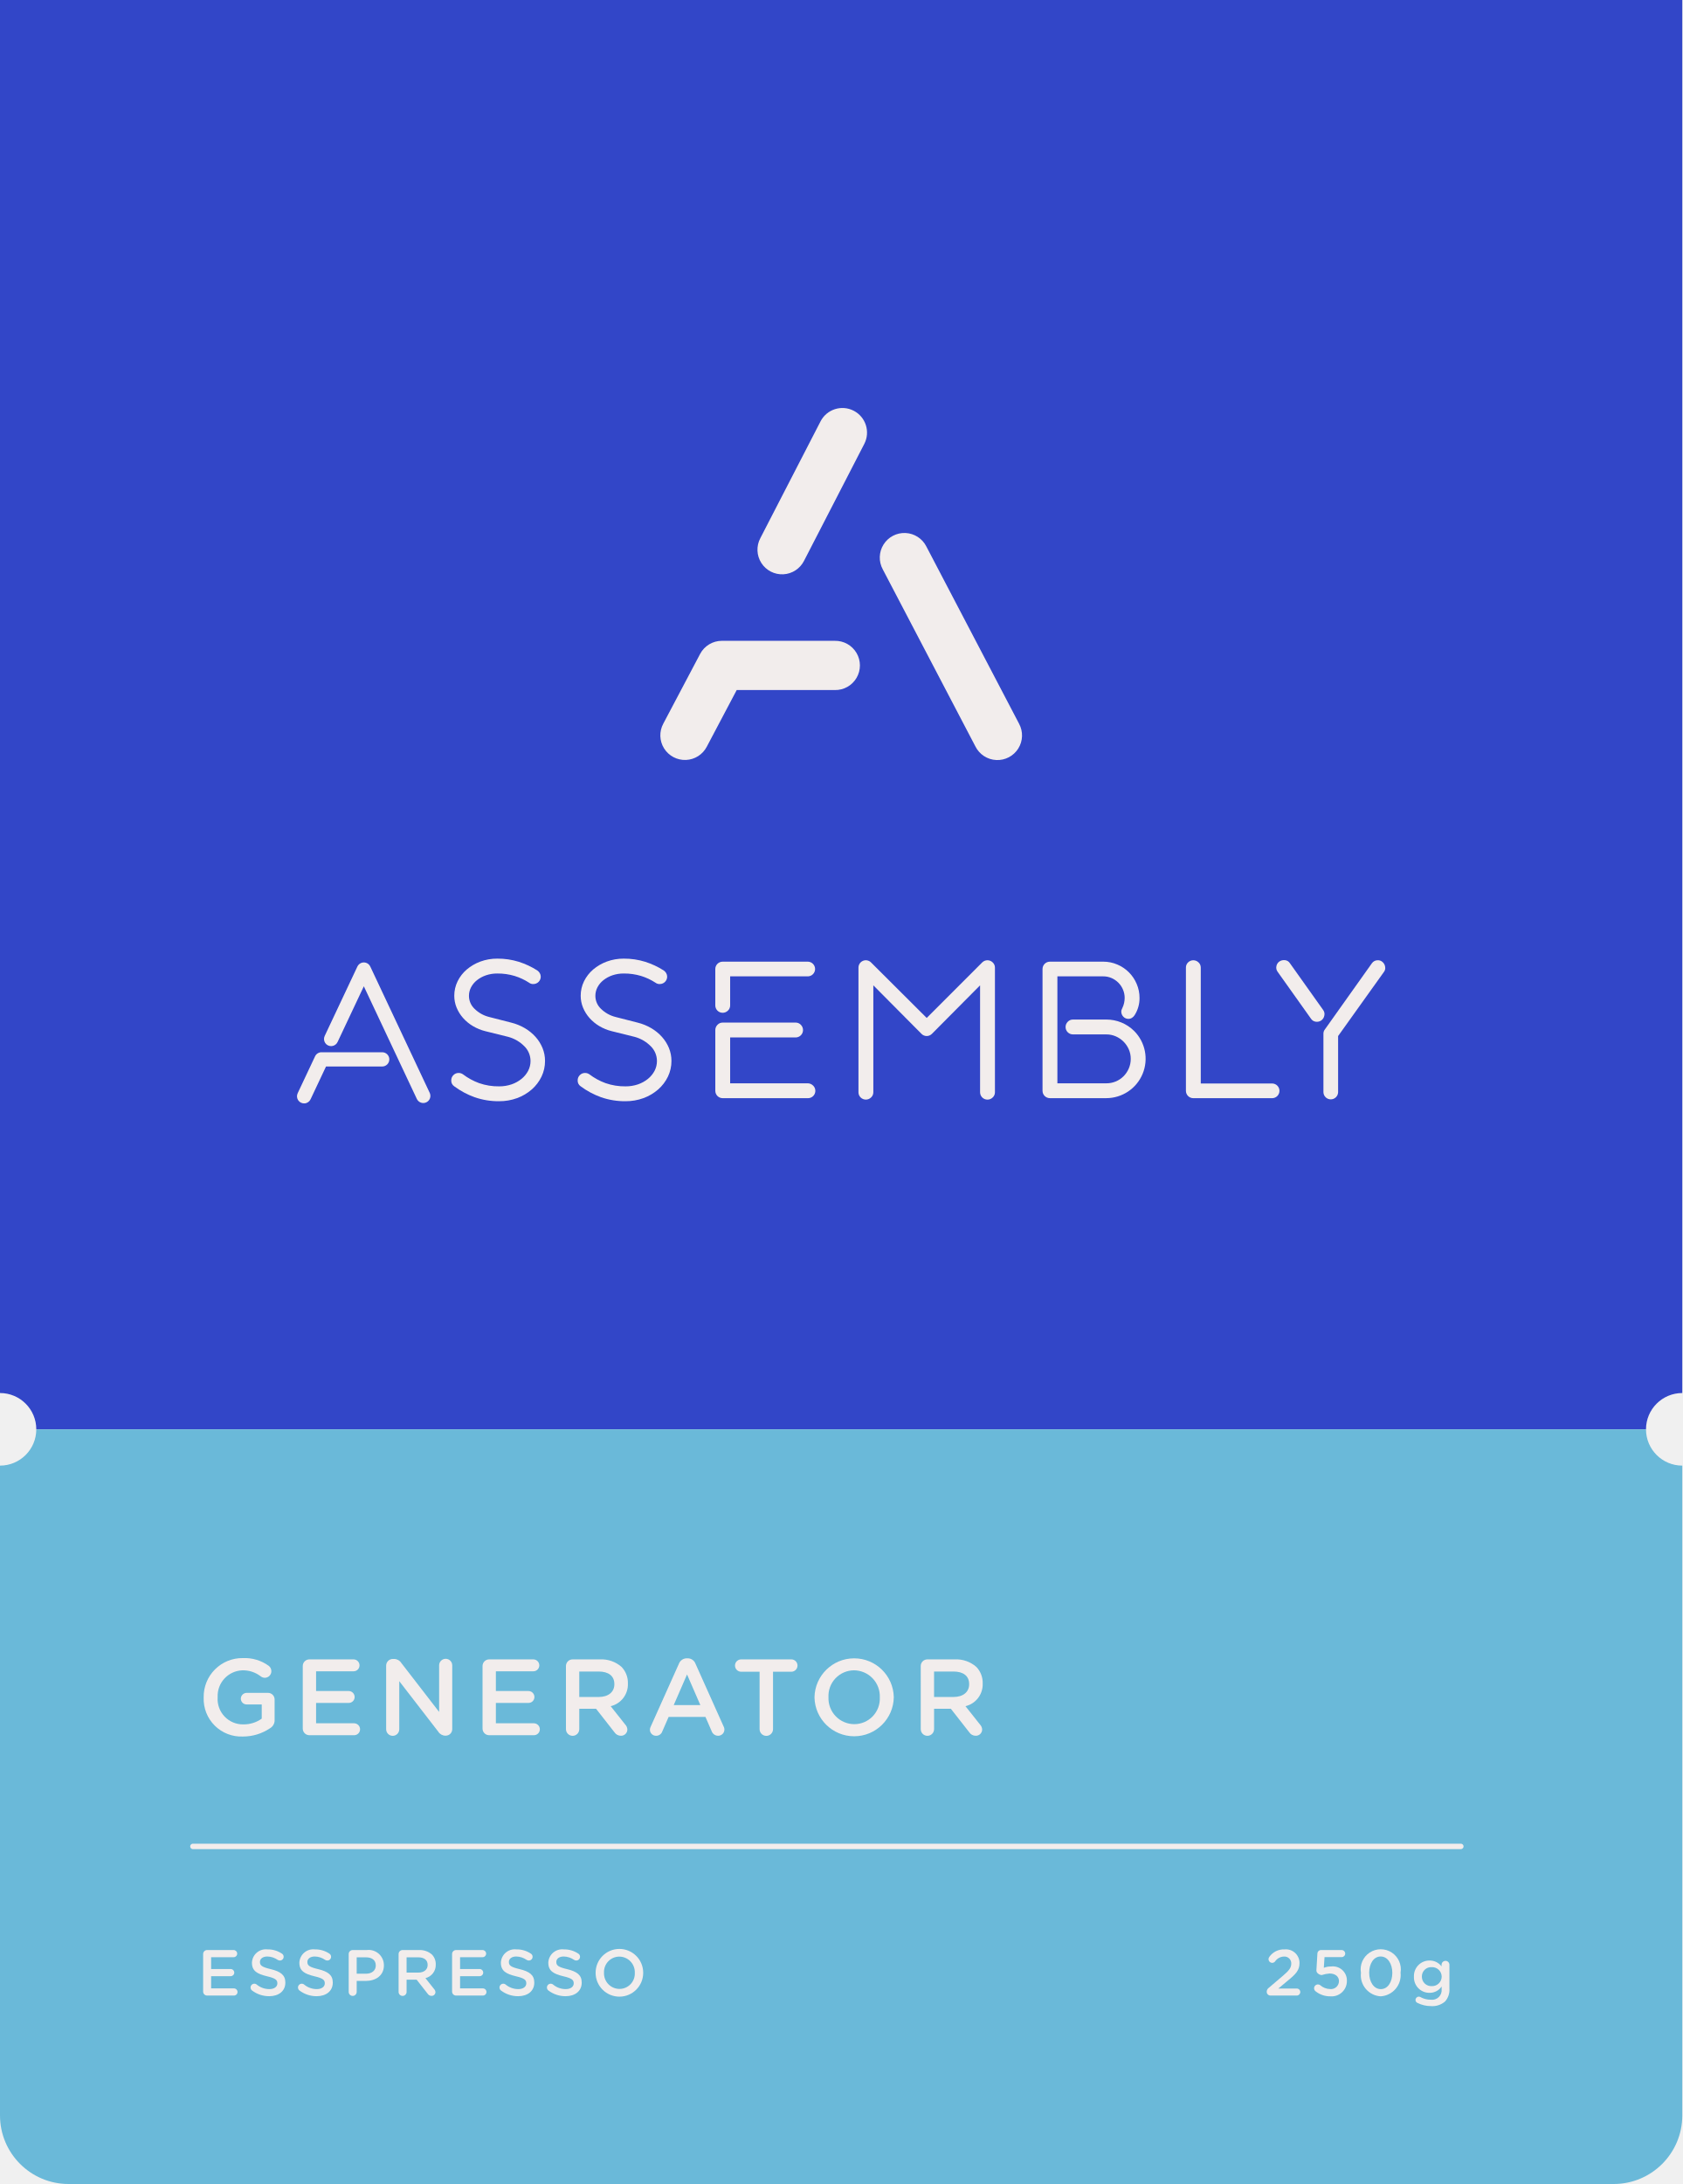
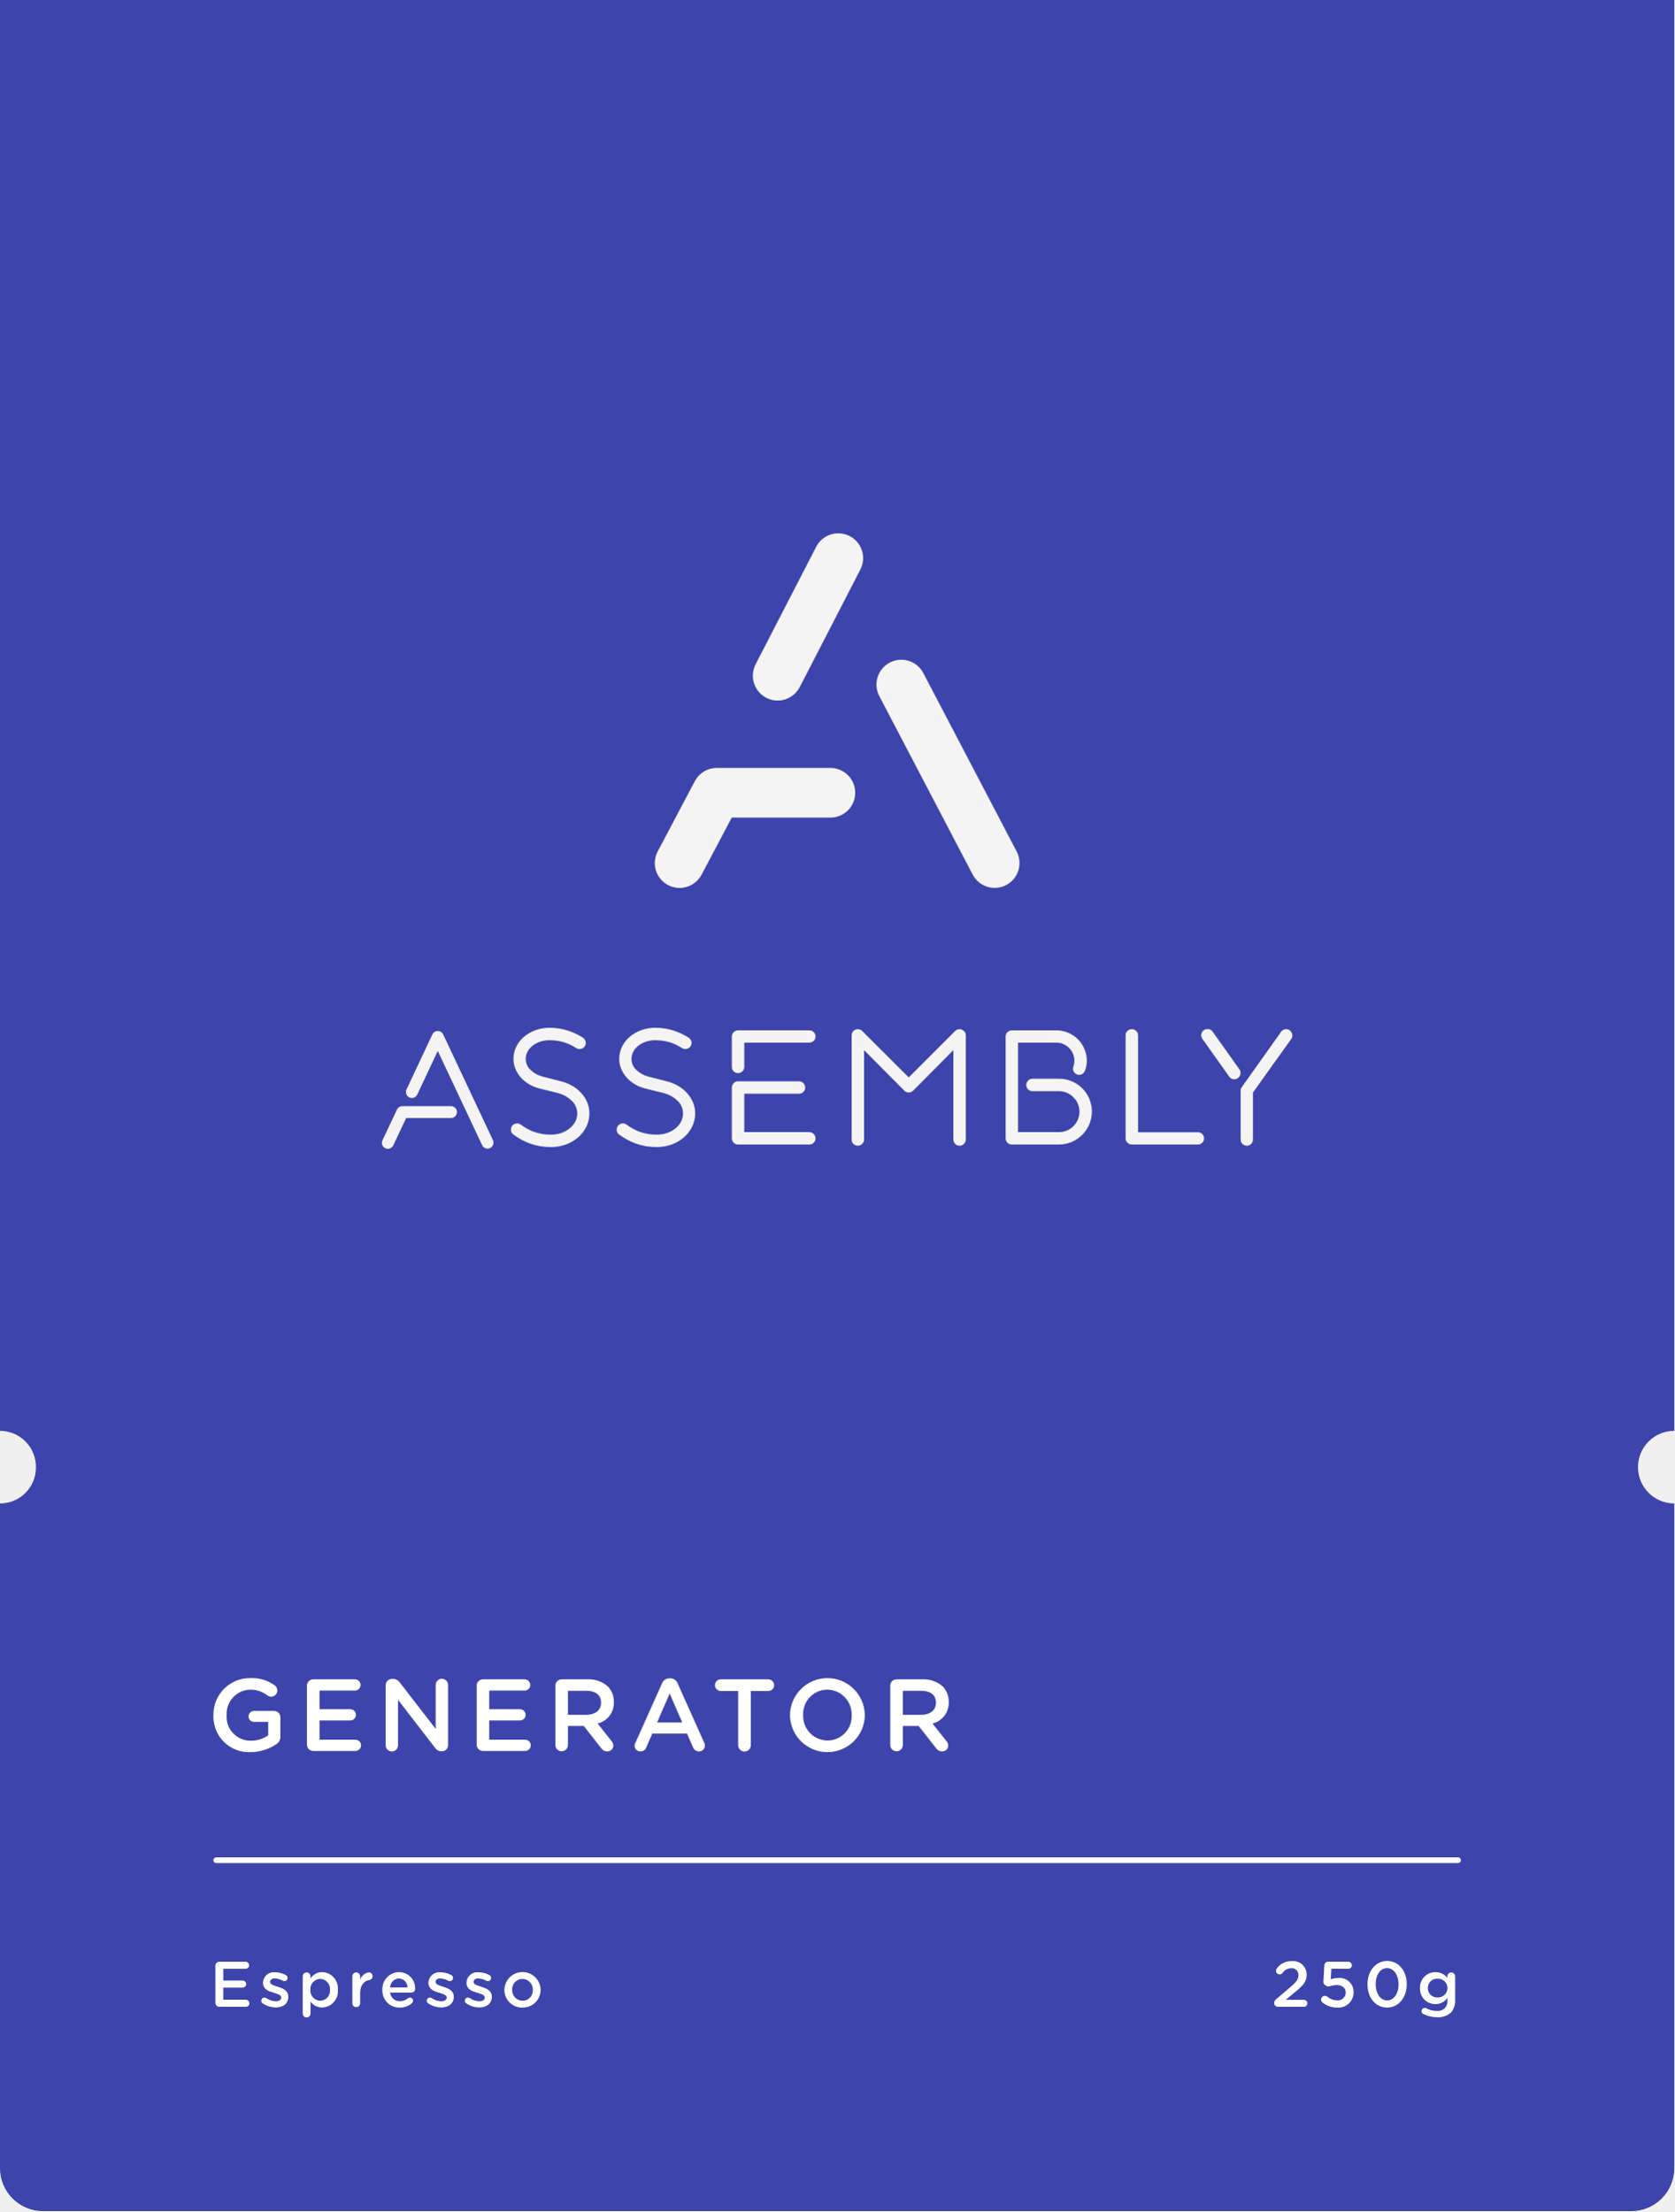
- <svg xmlns="http://www.w3.org/2000/svg" width="205" height="266.07" viewBox="0 0 205 266.07">
+ <svg xmlns="http://www.w3.org/2000/svg" width="221.102" height="291.969" viewBox="0 0 221.102 291.969">
  <g id="Layer_2" data-name="Layer 2">
    <g id="Layer_1-2" data-name="Layer 1">
      <g>
-         <path d="M200.578,174.13H4.422A4.422,4.422,0,0,0,0,169.708V0H205V169.708A4.422,4.422,0,0,0,200.578,174.13Z" fill="#3246c8" />
-         <path d="M196.644,266.07H8.356A8.356,8.356,0,0,1,0,257.713V178.552A4.422,4.422,0,0,0,4.422,174.13H200.578A4.422,4.422,0,0,0,205,178.552v79.162A8.356,8.356,0,0,1,196.644,266.07Z" fill="#6ab9d9" />
+         <path d="M0,0V188.938A4.761,4.761,0,0,1,4.746,193.782,4.746,4.746,0,0,1,0,198.528v87.766a5.676,5.676,0,0,0,5.676,5.676H215.426a5.676,5.676,0,0,0,5.676-5.676V198.528a4.795,4.795,0,0,1,0-9.59V0Z" fill="#3d44ac" />
+         <path d="M107.562,59.545h.326a10.429,10.429,0,0,1,3.103.47l-.489-.941a10.553,10.553,0,0,1-.878-2.31l-.065.124A10.588,10.588,0,0,1,107.562,59.545Z" fill="none" />
        <g>
-           <path d="M24.819,206.803v-.026a4.708,4.708,0,0,1,4.766-4.778,5.014,5.014,0,0,1,3.154.937.824.824,0,0,1,.33.66.809.809,0,0,1-.806.806.853.853,0,0,1-.501-.185,3.514,3.514,0,0,0-2.244-.726,3.125,3.125,0,0,0-2.996,3.26v.026a3.086,3.086,0,0,0,3.142,3.3,3.771,3.771,0,0,0,2.23-.7v-1.729H30.073a.71.71,0,0,1-.727-.7.721.721,0,0,1,.727-.712h2.573a.806.806,0,0,1,.818.818v2.469a1.121,1.121,0,0,1-.567,1.029,5.884,5.884,0,0,1-3.286,1.003A4.585,4.585,0,0,1,24.819,206.803Z" fill="#f2edec" />
-           <path d="M36.894,210.578v-7.603a.806.806,0,0,1,.818-.818h5.372a.733.733,0,0,1,.727.726.724.724,0,0,1-.727.726H38.518v2.402H42.491a.735.735,0,0,1,.726.739.72.72,0,0,1-.726.712H38.518v2.481h4.633a.733.733,0,0,1,.726.727.724.724,0,0,1-.726.726H37.713A.806.806,0,0,1,36.894,210.578Z" fill="#f2edec" />
-           <path d="M47.056,202.923a.814.814,0,0,1,.818-.818h.172a1.023,1.023,0,0,1,.845.475l4.62,5.979v-5.675a.798.798,0,0,1,1.597,0v7.761a.789.789,0,0,1-.792.805h-.066a1.023,1.023,0,0,1-.845-.488l-4.751-6.15V210.671a.799.799,0,0,1-1.598,0Z" fill="#f2edec" />
-           <path d="M58.802,210.578v-7.603a.806.806,0,0,1,.818-.818h5.372a.733.733,0,0,1,.727.726.724.724,0,0,1-.727.726H60.426v2.402H64.399a.735.735,0,0,1,.726.739.72.72,0,0,1-.726.712H60.426v2.481h4.633a.733.733,0,0,1,.726.727.724.724,0,0,1-.726.726H59.621A.806.806,0,0,1,58.802,210.578Z" fill="#f2edec" />
-           <path d="M68.965,202.976a.806.806,0,0,1,.818-.818h3.3a3.721,3.721,0,0,1,2.666.924,2.79,2.79,0,0,1,.766,1.993v.026a2.734,2.734,0,0,1-2.099,2.759l1.769,2.23a.939.939,0,0,1,.265.62.766.766,0,0,1-.779.752.929.929,0,0,1-.792-.422l-2.243-2.864h-2.046v2.481a.812.812,0,0,1-1.624,0Zm4,3.762c1.161,0,1.9-.607,1.9-1.544v-.027c0-.99-.713-1.531-1.914-1.531h-2.362v3.102Z" fill="#f2edec" />
-           <path d="M79.299,210.341l3.432-7.655a1.03,1.03,0,0,1,.977-.66h.079a1.013,1.013,0,0,1,.964.66l3.432,7.655a.711.711,0,0,1,.092.343.76.76,0,0,1-.765.779.836.836,0,0,1-.792-.567l-.753-1.729h-4.487l-.779,1.782a.781.781,0,0,1-.752.515.743.743,0,0,1-.752-.752A.824.824,0,0,1,79.299,210.341Zm6.045-2.613-1.623-3.735-1.624,3.735Z" fill="#f2edec" />
-           <path d="M92.562,203.662H90.318a.752.752,0,0,1,0-1.505h6.138a.753.753,0,0,1,0,1.505H94.199v6.995a.818.818,0,0,1-1.637,0Z" fill="#f2edec" />
-           <path d="M99.253,206.803v-.026a4.832,4.832,0,0,1,9.662-.026v.026a4.832,4.832,0,0,1-9.662.026Zm7.959,0v-.026a3.166,3.166,0,0,0-3.141-3.287,3.122,3.122,0,0,0-3.115,3.26v.026a3.154,3.154,0,0,0,3.142,3.273A3.11,3.11,0,0,0,107.212,206.803Z" fill="#f2edec" />
-           <path d="M112.199,202.976a.806.806,0,0,1,.818-.818h3.3a3.721,3.721,0,0,1,2.666.924,2.79,2.79,0,0,1,.766,1.993v.026a2.734,2.734,0,0,1-2.099,2.759l1.769,2.23a.939.939,0,0,1,.265.62.766.766,0,0,1-.779.752.929.929,0,0,1-.792-.422l-2.243-2.864h-2.046v2.481a.812.812,0,0,1-1.624,0Zm4,3.762c1.161,0,1.9-.607,1.9-1.544v-.027c0-.99-.713-1.531-1.914-1.531h-2.362v3.102Z" fill="#f2edec" />
+           <g>
+             <path d="M102.692,92.508a3.281,3.281,0,0,1-2.912-4.783l8.027-15.569a3.28,3.28,0,0,1,5.83,3.006l-8.027,15.569A3.28,3.28,0,0,1,102.692,92.508Z" fill="#f4f4f4" />
+             <path d="M89.744,117.252a3.281,3.281,0,0,1-2.897-4.812l4.908-9.29a3.279,3.279,0,0,1,2.9-1.748h15.059a3.28,3.28,0,0,1,0,6.559H96.631l-3.985,7.542A3.279,3.279,0,0,1,89.744,117.252Z" fill="#f4f4f4" />
+             <path d="M131.358,117.244a3.279,3.279,0,0,1-2.909-1.76L116.099,91.879a3.28,3.28,0,0,1,5.812-3.041L134.262,112.443a3.281,3.281,0,0,1-2.903,4.801Z" fill="#f4f4f4" />
+           </g>
+           <g>
+             <path d="M76.78,144.357a4.928,4.928,0,0,0-1.188-.965,5.648,5.648,0,0,0-1.496-.607l-2.464-.631a3.494,3.494,0,0,1-1.595-.9,1.963,1.963,0,0,1-.611-1.431,2.019,2.019,0,0,1,.231-.941,2.459,2.459,0,0,1,.654-.784,3.359,3.359,0,0,1,.995-.54,3.796,3.796,0,0,1,1.256-.199,6.448,6.448,0,0,1,1.912.27,6.355,6.355,0,0,1,1.588.742.725.725,0,0,0,.486.152.814.814,0,0,0,.811-.811.762.762,0,0,0-.109-.398.962.962,0,0,0-.272-.293,8.768,8.768,0,0,0-2.035-.953,7.789,7.789,0,0,0-2.381-.352,5.306,5.306,0,0,0-1.875.325,5.01,5.01,0,0,0-1.502.873A4.077,4.077,0,0,0,68.174,138.213a3.608,3.608,0,0,0-.37,1.611,3.427,3.427,0,0,0,.257,1.306,4.046,4.046,0,0,0,.715,1.144,4.561,4.561,0,0,0,1.089.896,5.036,5.036,0,0,0,1.36.558l2.541.63a3.943,3.943,0,0,1,1.773,1.028,2.289,2.289,0,0,1,.69,1.638,2.322,2.322,0,0,1-.261,1.08,2.856,2.856,0,0,1-.734.893,3.589,3.589,0,0,1-1.101.607,4.171,4.171,0,0,1-1.374.219,6.43,6.43,0,0,1-2.211-.357,6.838,6.838,0,0,1-1.795-.981.837.837,0,0,0-.472-.142.784.784,0,0,0-.573.238l-0.0 0a.784.784,0,0,0-.238.573.74.74,0,0,0,.333.665,8.683,8.683,0,0,0,2.246,1.203,7.981,7.981,0,0,0,2.711.442,5.672,5.672,0,0,0,1.993-.344,5.14,5.14,0,0,0,1.612-.954,4.463,4.463,0,0,0,1.079-1.416,3.955,3.955,0,0,0,.389-1.728,3.77,3.77,0,0,0-.277-1.434A4.306,4.306,0,0,0,76.78,144.357Z" fill="#f4f4f4" />
+             <path d="M90.749,144.357a4.931,4.931,0,0,0-1.188-.965,5.649,5.649,0,0,0-1.497-.607l-2.464-.631a3.492,3.492,0,0,1-1.595-.9,1.963,1.963,0,0,1-.611-1.431,2.019,2.019,0,0,1,.231-.942,2.456,2.456,0,0,1,.654-.784,3.36,3.36,0,0,1,.994-.54,3.798,3.798,0,0,1,1.256-.199,6.452,6.452,0,0,1,1.912.27,6.36,6.36,0,0,1,1.588.742.725.725,0,0,0,.486.152.814.814,0,0,0,.811-.811.764.764,0,0,0-.109-.398.967.967,0,0,0-.272-.293,8.771,8.771,0,0,0-2.035-.953,7.789,7.789,0,0,0-2.381-.352,5.306,5.306,0,0,0-1.875.325,5.01,5.01,0,0,0-1.502.873A4.078,4.078,0,0,0,82.143,138.213a3.608,3.608,0,0,0-.37,1.611,3.428,3.428,0,0,0,.257,1.306,4.054,4.054,0,0,0,.715,1.144,4.562,4.562,0,0,0,1.089.896,5.032,5.032,0,0,0,1.36.558l2.541.63a3.943,3.943,0,0,1,1.773,1.028,2.289,2.289,0,0,1,.69,1.638,2.323,2.323,0,0,1-.26,1.08,2.857,2.857,0,0,1-.734.893,3.59,3.59,0,0,1-1.102.607,4.17,4.17,0,0,1-1.374.219,6.429,6.429,0,0,1-2.211-.357,6.839,6.839,0,0,1-1.796-.981.837.837,0,0,0-.472-.142.784.784,0,0,0-.573.238l-0.0 0a.784.784,0,0,0-.238.573.74.74,0,0,0,.333.665,8.683,8.683,0,0,0,2.246,1.203,7.98,7.98,0,0,0,2.711.442,5.671,5.671,0,0,0,1.993-.344,5.141,5.141,0,0,0,1.612-.954,4.461,4.461,0,0,0,1.079-1.416,3.954,3.954,0,0,0,.389-1.728,3.77,3.77,0,0,0-.277-1.434A4.308,4.308,0,0,0,90.749,144.357Z" fill="#f4f4f4" />
+             <path d="M106.888,136.053H97.456a.814.814,0,0,0-.811.811v4.025a.814.814,0,0,0,.811.811.817.817,0,0,0,.58-.236.769.769,0,0,0,.251-.575V137.675h8.6a.811.811,0,0,0,0-1.622Z" fill="#f4f4f4" />
+             <path d="M106.888,149.489H98.287V144.423h7.239a.814.814,0,0,0,.811-.811.818.818,0,0,0-.236-.58.769.769,0,0,0-.575-.251h-8.07a.77.77,0,0,0-.575.251.818.818,0,0,0-.236.58v6.708a.814.814,0,0,0,.811.811h9.431a.81.81,0,0,0,.573-1.384A.867.867,0,0,0,106.888,149.489Z" fill="#f4f4f4" />
+             <path d="M126.14,136.133l-6.136,6.136-6.155-6.136a.811.811,0,0,0-1.384.573v13.772a.784.784,0,0,0,.238.573.822.822,0,0,0,1.153.002.769.769,0,0,0,.251-.575v-11.814l5.324,5.362a.807.807,0,0,0,1.146-0l5.324-5.362v11.814a.814.814,0,0,0,.811.811.818.818,0,0,0,.58-.236.769.769,0,0,0,.251-.575V136.706a.769.769,0,0,0-.251-.575A.822.822,0,0,0,126.14,136.133Z" fill="#f4f4f4" />
+             <path d="M158.197,149.509h-7.91V136.706a.769.769,0,0,0-.251-.575.822.822,0,0,0-1.153.002v0a.784.784,0,0,0-.238.573v13.614a.814.814,0,0,0,.811.811h8.741a.811.811,0,0,0,0-1.622Z" fill="#f4f4f4" />
+             <path d="M170.577,136.347a.848.848,0,0,0-.283-.319.755.755,0,0,0-.435-.133.776.776,0,0,0-.667.335l-5.181,7.289a.746.746,0,0,0-.173.507v6.452a.811.811,0,0,0,1.622,0v-6.21l5.062-7.083a.702.702,0,0,0,.147-.43A.905.905,0,0,0,170.577,136.347Z" fill="#f4f4f4" />
+             <path d="M163.684,141.216l-3.553-5.002a.718.718,0,0,0-.546-.328.916.916,0,0,0-.62.154.797.797,0,0,0-.322.523.756.756,0,0,0,.132.599l3.553,5.002a.741.741,0,0,0,.531.337.901.901,0,0,0,.128.009.864.864,0,0,0,.487-.153.841.841,0,0,0,.331-.529A.746.746,0,0,0,163.684,141.216Z" fill="#f4f4f4" />
+             <path d="M58.523,136.588c-.005-.011-.013-.02-.019-.031a.788.788,0,0,0-.043-.071c-.014-.021-.028-.041-.044-.06-.016-.02-.034-.039-.052-.057a.786.786,0,0,0-.058-.053c-.019-.015-.038-.029-.058-.043a.802.802,0,0,0-.073-.044c-.011-.006-.02-.013-.03-.018s-.022-.007-.033-.012a.788.788,0,0,0-.078-.028c-.024-.007-.048-.014-.072-.018-.025-.005-.05-.008-.075-.011-.026-.003-.051-.004-.077-.004-.025,0-.049.002-.074.004-.026.003-.052.006-.078.011-.023.005-.046.011-.07.018a.774.774,0,0,0-.081.029c-.011.004-.022.006-.032.011-.011.005-.019.012-.03.018a.79.79,0,0,0-.074.044c-.02.013-.039.027-.058.042a.772.772,0,0,0-.058.053.751.751,0,0,0-.052.057c-.016.019-.03.039-.044.06a.802.802,0,0,0-.043.071c-.006.011-.013.02-.019.031l-3.422,7.278a.787.787,0,1,0,1.424.671l2.709-5.766,5.866,12.464a.787.787,0,0,0,1.424-.67Z" fill="#f4f4f4" />
+             <path d="M59.556,146.059H53.19a.786.786,0,0,0-.766.448l-1.917,4.067a.787.787,0,1,0,1.424.671l1.703-3.612H59.556a.787.787,0,1,0,0-1.574Z" fill="#f4f4f4" />
+             <path d="M143.855,145.096a4.324,4.324,0,0,0-4.006-2.651h-3.513a.769.769,0,0,0-.575.251.818.818,0,0,0-.236.58.814.814,0,0,0,.811.811h3.513a2.571,2.571,0,0,1,1.048.215,2.776,2.776,0,0,1,1.438,1.438,2.575,2.575,0,0,1,.215,1.048,2.644,2.644,0,0,1-.215,1.059,2.782,2.782,0,0,1-.582.864,2.66,2.66,0,0,1-1.903.778h-5.404V137.675h5.069a2.271,2.271,0,0,1,.911.186,2.438,2.438,0,0,1,.756.513,2.408,2.408,0,0,1,.513.765,2.339,2.339,0,0,1,.186.922,2.523,2.523,0,0,1-.123.768c-.008.024-.014.049-.023.073a.798.798,0,0,0-.034.221.807.807,0,0,0,1.551.313l0-0a1.45,1.45,0,0,0,.126-.347,3.526,3.526,0,0,0,.144-1.027,3.907,3.907,0,0,0-.317-1.555,4,4,0,0,0-2.135-2.135,3.908,3.908,0,0,0-1.555-.317h-5.9a.814.814,0,0,0-.811.811v13.457a.814.814,0,0,0,.811.811h6.235a4.356,4.356,0,0,0,4.006-6.035Z" fill="#f4f4f4" />
+           </g>
        </g>
        <g>
-           <path d="M24.754,242.62v-4.562a.484.484,0,0,1,.491-.491h3.223a.44.44,0,0,1,.436.436.435.435,0,0,1-.436.436H25.727V239.88H28.111a.441.441,0,0,1,.436.443.433.433,0,0,1-.436.428H25.727v1.489H28.508a.439.439,0,0,1,.436.436.434.434,0,0,1-.436.436H25.245A.484.484,0,0,1,24.754,242.62Z" fill="#f2edec" />
-           <path d="M30.709,242.493a.461.461,0,0,1,.555-.736,2.403,2.403,0,0,0,1.552.57c.602,0,.982-.285.982-.697v-.016c0-.396-.223-.61-1.252-.848-1.18-.285-1.845-.633-1.845-1.655v-.016a1.695,1.695,0,0,1,1.893-1.607,3.046,3.046,0,0,1,1.758.515.439.439,0,0,1,.214.388.453.453,0,0,1-.459.452.472.472,0,0,1-.254-.071,2.306,2.306,0,0,0-1.274-.419c-.57,0-.903.293-.903.657v.016c0,.428.254.618,1.322.871,1.173.285,1.774.705,1.774,1.624v.016c0,1.037-.815,1.655-1.979,1.655A3.452,3.452,0,0,1,30.709,242.493Z" fill="#f2edec" />
-           <path d="M36.489,242.493a.461.461,0,0,1,.555-.736,2.403,2.403,0,0,0,1.552.57c.602,0,.982-.285.982-.697v-.016c0-.396-.223-.61-1.252-.848-1.18-.285-1.845-.633-1.845-1.655v-.016a1.695,1.695,0,0,1,1.893-1.607,3.046,3.046,0,0,1,1.758.515.439.439,0,0,1,.214.388.453.453,0,0,1-.459.452.472.472,0,0,1-.254-.071,2.306,2.306,0,0,0-1.274-.419c-.57,0-.903.293-.903.657v.016c0,.428.254.618,1.322.871,1.173.285,1.774.705,1.774,1.624v.016c0,1.037-.815,1.655-1.979,1.655A3.452,3.452,0,0,1,36.489,242.493Z" fill="#f2edec" />
-           <path d="M42.491,238.059a.484.484,0,0,1,.491-.491h1.694a1.861,1.861,0,0,1,2.106,1.853v.016c0,1.243-.998,1.893-2.218,1.893H43.465v1.338a.487.487,0,0,1-.974,0Zm2.106,2.392c.736,0,1.195-.412,1.195-.99v-.016c0-.649-.467-.99-1.195-.99H43.465v1.996Z" fill="#f2edec" />
-           <path d="M48.572,238.059a.484.484,0,0,1,.491-.491h1.979a2.234,2.234,0,0,1,1.6.554,1.676,1.676,0,0,1,.459,1.196v.016a1.64,1.64,0,0,1-1.259,1.655l1.062,1.339a.565.565,0,0,1,.158.372.459.459,0,0,1-.468.451.555.555,0,0,1-.475-.253l-1.347-1.718H49.546v1.489a.487.487,0,0,1-.974,0Zm2.399,2.257c.697,0,1.141-.364,1.141-.927v-.016c0-.594-.428-.919-1.148-.919h-1.418v1.861Z" fill="#f2edec" />
-           <path d="M55.09,242.62v-4.562a.484.484,0,0,1,.491-.491H58.803a.44.44,0,0,1,.436.436.435.435,0,0,1-.436.436H56.063V239.88H58.447a.441.441,0,0,1,.436.443.433.433,0,0,1-.436.428H56.063v1.489h2.78a.439.439,0,0,1,.436.436.434.434,0,0,1-.436.436h-3.263A.484.484,0,0,1,55.09,242.62Z" fill="#f2edec" />
-           <path d="M61.044,242.493a.461.461,0,0,1,.555-.736,2.403,2.403,0,0,0,1.552.57c.602,0,.982-.285.982-.697v-.016c0-.396-.223-.61-1.252-.848-1.18-.285-1.845-.633-1.845-1.655v-.016a1.695,1.695,0,0,1,1.893-1.607,3.046,3.046,0,0,1,1.758.515.439.439,0,0,1,.214.388.453.453,0,0,1-.459.452.472.472,0,0,1-.254-.071,2.306,2.306,0,0,0-1.274-.419c-.57,0-.903.293-.903.657v.016c0,.428.254.618,1.322.871,1.173.285,1.774.705,1.774,1.624v.016c0,1.037-.815,1.655-1.979,1.655A3.452,3.452,0,0,1,61.044,242.493Z" fill="#f2edec" />
-           <path d="M66.824,242.493a.461.461,0,0,1,.555-.736,2.403,2.403,0,0,0,1.552.57c.602,0,.982-.285.982-.697v-.016c0-.396-.223-.61-1.252-.848-1.18-.285-1.845-.633-1.845-1.655v-.016a1.695,1.695,0,0,1,1.893-1.607,3.046,3.046,0,0,1,1.758.515.439.439,0,0,1,.214.388.453.453,0,0,1-.459.452.472.472,0,0,1-.254-.071,2.306,2.306,0,0,0-1.274-.419c-.57,0-.903.293-.903.657v.016c0,.428.254.618,1.322.871,1.173.285,1.774.705,1.774,1.624v.016c0,1.037-.815,1.655-1.979,1.655A3.452,3.452,0,0,1,66.824,242.493Z" fill="#f2edec" />
-           <path d="M72.581,240.355V240.339a2.899,2.899,0,0,1,5.798-.016v.016a2.899,2.899,0,0,1-5.798.016Zm4.775,0V240.339a1.899,1.899,0,0,0-1.885-1.972,1.872,1.872,0,0,0-1.868,1.956v.016a1.892,1.892,0,0,0,1.885,1.964A1.866,1.866,0,0,0,77.356,240.355Z" fill="#f2edec" />
-         </g>
-         <line x1="23.507" y1="224.942" x2="178.014" y2="224.942" fill="none" stroke="#f2edec" stroke-linecap="round" stroke-linejoin="round" stroke-width="0.66" />
-         <path d="M99.695,55.89h.306a9.789,9.789,0,0,1,2.913.441l-.459-.883a9.906,9.906,0,0,1-.825-2.168l-.061.117A9.938,9.938,0,0,1,99.695,55.89Z" fill="none" />
-         <g>
-           <path d="M104.03,50.039a2.999,2.999,0,0,0-4.039,1.291L92.652,65.564a2.999,2.999,0,1,0,5.331,2.748L105.321,54.078A2.999,2.999,0,0,0,104.03,50.039Z" fill="#f2edec" />
-           <path d="M101.734,78.069H87.966A2.998,2.998,0,0,0,85.314,79.667L80.827,88.161a2.999,2.999,0,1,0,5.303,2.802l3.643-6.896h11.961a2.999,2.999,0,1,0,0-5.997Z" fill="#f2edec" />
-           <path d="M124.179,88.164,112.886,66.582a2.999,2.999,0,1,0-5.314,2.78L118.865,90.945a2.999,2.999,0,1,0,5.314-2.78Z" fill="#f2edec" />
+           <path d="M28.181,226.505v-.027a4.816,4.816,0,0,1,4.875-4.889,5.127,5.127,0,0,1,3.228.959.842.842,0,0,1,.338.675.827.827,0,0,1-.824.823.875.875,0,0,1-.513-.188,3.591,3.591,0,0,0-2.296-.743,3.198,3.198,0,0,0-3.065,3.336v.027a3.157,3.157,0,0,0,3.214,3.376,3.859,3.859,0,0,0,2.282-.716v-1.769H33.556a.726.726,0,0,1-.743-.716.737.737,0,0,1,.743-.729h2.633a.825.825,0,0,1,.837.837v2.525a1.147,1.147,0,0,1-.581,1.053,6.017,6.017,0,0,1-3.363,1.026A4.69,4.69,0,0,1,28.181,226.505Z" fill="#fff" />
+           <path d="M40.534,230.367v-7.778a.825.825,0,0,1,.837-.837h5.496a.749.749,0,0,1,.743.743.741.741,0,0,1-.743.743H42.195v2.458h4.065a.752.752,0,0,1,.743.756.738.738,0,0,1-.743.729h-4.065v2.539h4.74a.749.749,0,0,1,.743.743.74.74,0,0,1-.743.742H41.371A.824.824,0,0,1,40.534,230.367Z" fill="#fff" />
+           <path d="M50.929,222.534a.833.833,0,0,1,.837-.837h.176a1.047,1.047,0,0,1,.864.486l4.726,6.117v-5.807a.817.817,0,0,1,1.634,0v7.94a.807.807,0,0,1-.81.824h-.068a1.046,1.046,0,0,1-.864-.5l-4.861-6.293v5.996a.817.817,0,0,1-1.634,0Z" fill="#fff" />
+           <path d="M62.944,230.367v-7.778a.825.825,0,0,1,.837-.837h5.496a.749.749,0,0,1,.743.743.741.741,0,0,1-.743.743H64.605v2.458h4.064a.752.752,0,0,1,.743.756.738.738,0,0,1-.743.729H64.605v2.539h4.74a.749.749,0,0,1,.743.743.74.74,0,0,1-.743.742H63.781A.824.824,0,0,1,62.944,230.367Z" fill="#fff" />
+           <path d="M73.339,222.589a.825.825,0,0,1,.837-.837h3.376a3.808,3.808,0,0,1,2.728.945,2.858,2.858,0,0,1,.783,2.039v.027a2.797,2.797,0,0,1-2.147,2.822l1.81,2.282a.965.965,0,0,1,.27.635.784.784,0,0,1-.797.77.95.95,0,0,1-.81-.432l-2.296-2.931H75V230.448a.831.831,0,0,1-1.661,0Zm4.092,3.849c1.188,0,1.944-.621,1.944-1.58v-.027c0-1.013-.729-1.567-1.958-1.567H75v3.174Z" fill="#fff" />
+           <path d="M83.909,230.124l3.511-7.832a1.054,1.054,0,0,1,1-.676h.081a1.036,1.036,0,0,1,.986.676l3.511,7.832a.725.725,0,0,1,.095.351.779.779,0,0,1-.783.797.857.857,0,0,1-.811-.581l-.77-1.77H86.137l-.797,1.823a.798.798,0,0,1-.77.527.761.761,0,0,1-.77-.77A.847.847,0,0,1,83.909,230.124ZM90.094,227.45l-1.661-3.821L86.772,227.45Z" fill="#fff" />
+           <path d="M97.478,223.291h-2.296a.77.77,0,0,1,0-1.54h6.279a.77.77,0,0,1,0,1.54H99.152V230.448a.837.837,0,0,1-1.674,0Z" fill="#fff" />
+           <path d="M104.321,226.505v-.027a4.943,4.943,0,0,1,9.885-.027v.027a4.943,4.943,0,0,1-9.885.027Zm8.143,0v-.027A3.239,3.239,0,0,0,109.25,223.115a3.194,3.194,0,0,0-3.187,3.336v.027a3.227,3.227,0,0,0,3.214,3.349A3.183,3.183,0,0,0,112.464,226.505Z" fill="#fff" />
+           <path d="M117.564,222.589a.825.825,0,0,1,.837-.837h3.376a3.809,3.809,0,0,1,2.728.945,2.858,2.858,0,0,1,.783,2.039v.027a2.797,2.797,0,0,1-2.147,2.822l1.81,2.282a.965.965,0,0,1,.27.635.784.784,0,0,1-.796.77.95.95,0,0,1-.811-.432l-2.295-2.931h-2.093V230.448a.831.831,0,0,1-1.661,0Zm4.092,3.849c1.188,0,1.945-.621,1.945-1.58v-.027c0-1.013-.729-1.567-1.958-1.567h-2.417v3.174Z" fill="#fff" />
        </g>
        <g>
-           <path d="M65.256,126.316a5.437,5.437,0,0,0-1.31-1.064,6.228,6.228,0,0,0-1.65-.669l-2.717-.696a3.853,3.853,0,0,1-1.759-.993,2.165,2.165,0,0,1-.674-1.578,2.226,2.226,0,0,1,.255-1.038,2.711,2.711,0,0,1,.721-.864,3.706,3.706,0,0,1,1.097-.595,4.188,4.188,0,0,1,1.385-.22,7.111,7.111,0,0,1,2.108.298,7.008,7.008,0,0,1,1.751.818.8.8,0,0,0,.536.168.898.898,0,0,0,.895-.895.84.84,0,0,0-.12-.439,1.061,1.061,0,0,0-.3-.323,9.671,9.671,0,0,0-2.245-1.051,8.591,8.591,0,0,0-2.626-.388,5.852,5.852,0,0,0-2.067.358,5.526,5.526,0,0,0-1.656.963,4.498,4.498,0,0,0-1.115,1.431,3.979,3.979,0,0,0-.408,1.777,3.781,3.781,0,0,0,.284,1.441,4.463,4.463,0,0,0,.789,1.262,5.031,5.031,0,0,0,1.201.988,5.555,5.555,0,0,0,1.5.616l2.802.695a4.348,4.348,0,0,1,1.955,1.134,2.524,2.524,0,0,1,.761,1.807,2.56,2.56,0,0,1-.287,1.191,3.149,3.149,0,0,1-.809.985,3.958,3.958,0,0,1-1.215.67,4.6,4.6,0,0,1-1.516.242,7.091,7.091,0,0,1-2.438-.393,7.542,7.542,0,0,1-1.98-1.082.923.923,0,0,0-.521-.157.865.865,0,0,0-.632.263l-0.0 0a.865.865,0,0,0-.263.632.817.817,0,0,0,.367.733,9.577,9.577,0,0,0,2.477,1.327,8.802,8.802,0,0,0,2.99.488,6.255,6.255,0,0,0,2.198-.38,5.669,5.669,0,0,0,1.778-1.052A4.923,4.923,0,0,0,65.987,131.164a4.362,4.362,0,0,0,.429-1.906,4.158,4.158,0,0,0-.305-1.582A4.749,4.749,0,0,0,65.256,126.316Z" fill="#f2edec" />
-           <path d="M80.661,126.316a5.439,5.439,0,0,0-1.31-1.064,6.229,6.229,0,0,0-1.651-.669l-2.717-.696a3.852,3.852,0,0,1-1.758-.993,2.164,2.164,0,0,1-.674-1.578,2.227,2.227,0,0,1,.255-1.038,2.708,2.708,0,0,1,.721-.864,3.707,3.707,0,0,1,1.097-.595,4.189,4.189,0,0,1,1.385-.22,7.117,7.117,0,0,1,2.108.297,7.014,7.014,0,0,1,1.751.819.8.8,0,0,0,.536.168.898.898,0,0,0,.895-.895.842.842,0,0,0-.12-.439,1.066,1.066,0,0,0-.3-.323,9.675,9.675,0,0,0-2.245-1.051,8.59,8.59,0,0,0-2.626-.388,5.851,5.851,0,0,0-2.067.358,5.526,5.526,0,0,0-1.656.963,4.498,4.498,0,0,0-1.115,1.431,3.979,3.979,0,0,0-.408,1.777,3.781,3.781,0,0,0,.284,1.441,4.47,4.47,0,0,0,.789,1.262,5.032,5.032,0,0,0,1.201.988,5.551,5.551,0,0,0,1.5.616l2.802.695a4.348,4.348,0,0,1,1.955,1.134,2.524,2.524,0,0,1,.761,1.807,2.562,2.562,0,0,1-.287,1.191,3.152,3.152,0,0,1-.809.985,3.959,3.959,0,0,1-1.215.67,4.599,4.599,0,0,1-1.516.242,7.091,7.091,0,0,1-2.438-.393,7.542,7.542,0,0,1-1.98-1.082.923.923,0,0,0-.521-.157.864.864,0,0,0-.631.263l-0.0 0a.864.864,0,0,0-.263.632.817.817,0,0,0,.367.733,9.578,9.578,0,0,0,2.477,1.327,8.801,8.801,0,0,0,2.99.488A6.255,6.255,0,0,0,78.424,133.777a5.67,5.67,0,0,0,1.778-1.052,4.921,4.921,0,0,0,1.19-1.561,4.361,4.361,0,0,0,.429-1.906,4.157,4.157,0,0,0-.305-1.582A4.75,4.75,0,0,0,80.661,126.316Z" fill="#f2edec" />
-           <path d="M98.46,117.157H88.058a.898.898,0,0,0-.894.894v4.439a.898.898,0,0,0,.894.895.901.901,0,0,0,.64-.26.848.848,0,0,0,.277-.634v-3.545h9.485a.895.895,0,0,0,0-1.789Z" fill="#f2edec" />
-           <path d="M98.46,131.976H88.975v-5.587h7.984a.898.898,0,0,0,.895-.895.902.902,0,0,0-.26-.64.848.848,0,0,0-.634-.276h-8.9a.848.848,0,0,0-.634.276.902.902,0,0,0-.26.64v7.399a.898.898,0,0,0,.894.894H98.46a.893.893,0,0,0,.632-1.526A.956.956,0,0,0,98.46,131.976Z" fill="#f2edec" />
-           <path d="M119.692,117.246l-6.767,6.767-6.788-6.767a.895.895,0,0,0-1.526.632v15.189a.865.865,0,0,0,.263.632.906.906,0,0,0,1.271.003.848.848,0,0,0,.277-.634v-13.029l5.872,5.914a.89.89,0,0,0,1.264-0l5.872-5.913v13.029a.898.898,0,0,0,.895.894.902.902,0,0,0,.64-.26.848.848,0,0,0,.276-.634V117.878a.848.848,0,0,0-.277-.634A.907.907,0,0,0,119.692,117.246Z" fill="#f2edec" />
-           <path d="M138.206,125.602a4.788,4.788,0,0,0-3.395-1.394h-4.069a.848.848,0,0,0-.634.276.902.902,0,0,0-.26.64.898.898,0,0,0,.895.895h4.069a2.835,2.835,0,0,1,1.156.237,3.061,3.061,0,0,1,1.586,1.585,2.841,2.841,0,0,1,.237,1.156,2.916,2.916,0,0,1-.237,1.168,3.068,3.068,0,0,1-.642.953,2.933,2.933,0,0,1-2.099.858H128.851V118.946H134.441a2.504,2.504,0,0,1,1.005.205,2.689,2.689,0,0,1,.834.566,2.656,2.656,0,0,1,.565.843,2.579,2.579,0,0,1,.205,1.016,2.838,2.838,0,0,1-.272,1.205q-.041.102-.081.184l-0.0 0a.585.585,0,0,0-.06.265.884.884,0,0,0,.249.629.829.829,0,0,0,.623.266.789.789,0,0,0,.445-.135,1.079,1.079,0,0,0,.317-.329,3.847,3.847,0,0,0,.59-2.085,4.309,4.309,0,0,0-.35-1.715,4.411,4.411,0,0,0-2.355-2.355,4.309,4.309,0,0,0-1.715-.35h-6.506a.898.898,0,0,0-.895.894v14.841a.898.898,0,0,0,.895.894H134.811a4.8,4.8,0,0,0,3.395-8.185Z" fill="#f2edec" />
-           <path d="M155.046,131.998h-8.723V117.878a.848.848,0,0,0-.276-.634.907.907,0,0,0-1.271.003v0a.865.865,0,0,0-.263.632v15.015a.898.898,0,0,0,.894.894h9.64a.895.895,0,0,0,0-1.789Z" fill="#f2edec" />
-           <path d="M168.7,117.482a.935.935,0,0,0-.312-.352.832.832,0,0,0-.479-.146.856.856,0,0,0-.735.369l-5.713,8.039a.822.822,0,0,0-.191.559v7.116a.895.895,0,0,0,1.789,0v-6.848l5.583-7.812a.774.774,0,0,0,.162-.474A.998.998,0,0,0,168.7,117.482Z" fill="#f2edec" />
-           <path d="M161.245,123.054l-4.067-5.719a.792.792,0,0,0-.602-.362,1.011,1.011,0,0,0-.684.17.879.879,0,0,0-.355.577.834.834,0,0,0,.146.661l4.067,5.719a.818.818,0,0,0,.586.372.99.99,0,0,0,.141.01.952.952,0,0,0,.537-.169.928.928,0,0,0,.365-.583A.822.822,0,0,0,161.245,123.054Z" fill="#f2edec" />
-           <path d="M45.121,117.748c-.006-.012-.014-.022-.021-.034a.872.872,0,0,0-.047-.079c-.015-.023-.031-.045-.048-.066-.018-.022-.037-.043-.057-.063-.021-.021-.042-.04-.064-.059-.02-.017-.042-.032-.064-.047a.889.889,0,0,0-.08-.048c-.012-.006-.022-.014-.034-.02s-.025-.008-.037-.013a.861.861,0,0,0-.086-.031c-.027-.008-.053-.015-.08-.02a.835.835,0,0,0-.083-.012c-.028-.003-.057-.005-.085-.005-.027,0-.054.002-.082.005-.029.003-.058.006-.086.012-.026.005-.051.012-.077.02a.862.862,0,0,0-.089.032c-.012.005-.024.007-.035.013-.012.005-.021.014-.033.02a.887.887,0,0,0-.082.049c-.022.015-.043.03-.063.047a.844.844,0,0,0-.064.059.829.829,0,0,0-.057.063c-.017.021-.033.043-.048.066a.88.88,0,0,0-.047.079c-.006.012-.015.022-.021.034l-3.979,8.443a.868.868,0,1,0,1.57.74l3.194-6.776,6.469,13.746a.868.868,0,0,0,1.57-.739Z" fill="#f2edec" />
-           <path d="M46.574,128.193H39.239a.867.867,0,0,0-.845.494L36.28,133.172a.868.868,0,1,0,1.57.74l1.878-3.984H46.574a.868.868,0,0,0,0-1.736Z" fill="#f2edec" />
+           <path d="M28.442,264.466v-4.896a.519.519,0,0,1,.527-.527h3.459a.472.472,0,0,1,.468.468.466.466,0,0,1-.468.467H29.487v1.547h2.558a.473.473,0,0,1,.467.476.464.464,0,0,1-.467.459H29.487v1.598h2.983a.471.471,0,0,1,.468.467.466.466,0,0,1-.468.467H28.969A.519.519,0,0,1,28.442,264.466Z" fill="#fff" />
+           <path d="M34.698,264.542a.394.394,0,0,1-.195-.357.412.412,0,0,1,.416-.416.447.447,0,0,1,.221.06,2.368,2.368,0,0,0,1.292.434c.442,0,.697-.188.697-.484v-.018c0-.348-.476-.467-1.003-.629-.663-.187-1.402-.459-1.402-1.317v-.017a1.431,1.431,0,0,1,1.598-1.368,3.085,3.085,0,0,1,1.411.365.436.436,0,0,1,.246.391.414.414,0,0,1-.425.417.407.407,0,0,1-.204-.051,2.448,2.448,0,0,0-1.054-.306c-.399,0-.629.188-.629.442v.017c0,.332.484.468,1.011.638.654.204,1.394.501,1.394,1.309v.017c0,.943-.731,1.411-1.666,1.411A3.067,3.067,0,0,1,34.698,264.542Z" fill="#fff" />
+           <path d="M39.976,260.972a.508.508,0,0,1,.51-.519.515.515,0,0,1,.518.519v.28a1.796,1.796,0,0,1,1.53-.842A2.147,2.147,0,0,1,44.617,262.74v.017a2.147,2.147,0,0,1-2.082,2.329,1.833,1.833,0,0,1-1.53-.791v1.589a.514.514,0,0,1-1.028,0Zm3.595,1.784V262.74a1.329,1.329,0,0,0-1.283-1.437A1.353,1.353,0,0,0,40.979,262.74v.017a1.353,1.353,0,0,0,1.309,1.437A1.314,1.314,0,0,0,43.571,262.757Z" fill="#fff" />
+           <path d="M46.53,260.972a.508.508,0,0,1,.51-.519.515.515,0,0,1,.519.519v.459a1.426,1.426,0,0,1,1.13-.986.478.478,0,0,1,.51.51.482.482,0,0,1-.408.493c-.731.127-1.232.688-1.232,1.751v1.326a.513.513,0,0,1-.519.51.506.506,0,0,1-.51-.51Z" fill="#fff" />
+           <path d="M52.794,265.095a2.239,2.239,0,0,1-2.303-2.329v-.017a2.227,2.227,0,0,1,2.193-2.337,2.123,2.123,0,0,1,2.133,2.21.481.481,0,0,1-.485.493H51.519a1.253,1.253,0,0,0,1.292,1.139,1.614,1.614,0,0,0,1.062-.391.382.382,0,0,1,.263-.094.405.405,0,0,1,.408.416.45.45,0,0,1-.136.314A2.303,2.303,0,0,1,52.794,265.095Zm1.02-2.661a1.165,1.165,0,0,0-1.139-1.181,1.214,1.214,0,0,0-1.164,1.181Z" fill="#fff" />
+           <path d="M56.551,264.542a.394.394,0,0,1-.196-.357.412.412,0,0,1,.416-.416.447.447,0,0,1,.221.06,2.368,2.368,0,0,0,1.292.434c.442,0,.697-.188.697-.484v-.018c0-.348-.476-.467-1.003-.629-.663-.187-1.402-.459-1.402-1.317v-.017a1.431,1.431,0,0,1,1.598-1.368,3.085,3.085,0,0,1,1.411.365.436.436,0,0,1,.246.391.414.414,0,0,1-.425.417.407.407,0,0,1-.204-.051,2.448,2.448,0,0,0-1.054-.306c-.399,0-.629.188-.629.442v.017c0,.332.484.468,1.011.638.654.204,1.394.501,1.394,1.309v.017c0,.943-.731,1.411-1.666,1.411A3.066,3.066,0,0,1,56.551,264.542Z" fill="#fff" />
+           <path d="M61.575,264.542a.394.394,0,0,1-.196-.357.412.412,0,0,1,.416-.416.447.447,0,0,1,.221.06,2.368,2.368,0,0,0,1.292.434c.442,0,.697-.188.697-.484v-.018c0-.348-.476-.467-1.003-.629-.663-.187-1.402-.459-1.402-1.317v-.017a1.431,1.431,0,0,1,1.598-1.368,3.085,3.085,0,0,1,1.411.365.436.436,0,0,1,.246.391.414.414,0,0,1-.425.417.407.407,0,0,1-.204-.051,2.448,2.448,0,0,0-1.054-.306c-.399,0-.629.188-.629.442v.017c0,.332.484.468,1.011.638.654.204,1.394.501,1.394,1.309v.017c0,.943-.731,1.411-1.666,1.411A3.066,3.066,0,0,1,61.575,264.542Z" fill="#fff" />
+           <path d="M66.606,262.774v-.018a2.393,2.393,0,0,1,4.785-.017v.017a2.347,2.347,0,0,1-2.405,2.338A2.321,2.321,0,0,1,66.606,262.774Zm3.756,0v-.018a1.387,1.387,0,0,0-1.376-1.444A1.347,1.347,0,0,0,67.635,262.74v.017a1.383,1.383,0,0,0,1.368,1.437A1.346,1.346,0,0,0,70.363,262.774Z" fill="#fff" />
        </g>
        <g>
-           <path d="M154.611,242.169l1.703-1.449c.76-.642,1.037-.998,1.037-1.497a.831.831,0,0,0-.895-.863,1.355,1.355,0,0,0-1.093.618.449.449,0,0,1-.784-.293.488.488,0,0,1,.11-.301,2.147,2.147,0,0,1,1.838-.895,1.66,1.66,0,0,1,1.829,1.655v.016c0,.871-.459,1.346-1.441,2.146l-1.141.951h2.249a.427.427,0,1,1,0,.855h-3.144a.468.468,0,0,1-.522-.459A.605.605,0,0,1,154.611,242.169Z" fill="#f2edec" />
-           <path d="M160.328,242.604a.482.482,0,0,1-.198-.38.473.473,0,0,1,.468-.467.426.426,0,0,1,.285.095,1.857,1.857,0,0,0,1.203.467.971.971,0,0,0,1.077-.959v-.016c0-.57-.475-.918-1.148-.918a3.779,3.779,0,0,0-.95.19.764.764,0,0,1-.459-.19.463.463,0,0,1-.19-.428l.119-1.996a.446.446,0,0,1,.443-.436H163.488a.44.44,0,0,1,.436.436.433.433,0,0,1-.436.428h-2.083l-.087,1.299a2.35,2.35,0,0,1,.879-.159,1.713,1.713,0,0,1,1.933,1.743v.016a1.864,1.864,0,0,1-2.027,1.877A2.811,2.811,0,0,1,160.328,242.604Z" fill="#f2edec" />
-           <path d="M165.84,240.355V240.339a2.45,2.45,0,1,1,4.831-.016v.016a2.596,2.596,0,0,1-2.424,2.867A2.57,2.57,0,0,1,165.84,240.355Zm3.825,0V240.339c0-1.093-.562-1.987-1.418-1.987-.854,0-1.401.871-1.401,1.972v.016c0,1.093.555,1.988,1.418,1.988S169.665,241.44,169.665,240.355Z" fill="#f2edec" />
-           <path d="M172.76,244.022a.392.392,0,0,1-.27-.38.404.404,0,0,1,.404-.396.375.375,0,0,1,.174.04,2.556,2.556,0,0,0,1.283.333,1.169,1.169,0,0,0,1.322-1.283v-.325a1.751,1.751,0,0,1-1.473.769,1.879,1.879,0,0,1-1.901-1.956v-.016a1.886,1.886,0,0,1,1.901-1.964,1.805,1.805,0,0,1,1.465.713v-.198a.479.479,0,1,1,.958.008v2.891a2.138,2.138,0,0,1-.53,1.576,2.355,2.355,0,0,1-1.719.562A3.61,3.61,0,0,1,172.76,244.022Zm2.922-3.207v-.016a1.168,1.168,0,0,0-1.228-1.148,1.129,1.129,0,0,0-1.188,1.148v.016a1.139,1.139,0,0,0,1.188,1.148A1.168,1.168,0,0,0,175.682,240.815Z" fill="#f2edec" />
+           <line x1="28.551" y1="245.635" x2="192.551" y2="245.635" fill="#fff" />
+           <path d="M192.551,246.01H28.551a.375.375,0,0,1,0-.75H192.551a.375.375,0,1,1,0,.75Z" fill="#fff" />
+         </g>
+         <g>
+           <path d="M168.536,263.981l1.827-1.555c.816-.688,1.113-1.071,1.113-1.606a.892.892,0,0,0-.96-.926,1.456,1.456,0,0,0-1.173.663.481.481,0,0,1-.841-.314.521.521,0,0,1,.119-.323,2.301,2.301,0,0,1,1.972-.96,1.782,1.782,0,0,1,1.963,1.776v.017c0,.935-.493,1.445-1.547,2.303l-1.224,1.02h2.414a.459.459,0,0,1,0,.918h-3.374a.502.502,0,0,1-.561-.493A.649.649,0,0,1,168.536,263.981Z" fill="#fff" />
+           <path d="M174.672,264.448a.514.514,0,0,1-.212-.408.508.508,0,0,1,.501-.501.459.459,0,0,1,.306.102,1.997,1.997,0,0,0,1.292.501,1.042,1.042,0,0,0,1.156-1.028V263.097c0-.612-.51-.986-1.232-.986a4.043,4.043,0,0,0-1.02.204.818.818,0,0,1-.493-.204.497.497,0,0,1-.204-.459l.127-2.142a.479.479,0,0,1,.476-.468h2.694a.472.472,0,0,1,.467.468.464.464,0,0,1-.467.459h-2.235l-.093,1.394a2.527,2.527,0,0,1,.943-.17,1.838,1.838,0,0,1,2.074,1.87v.017a2.001,2.001,0,0,1-2.176,2.015A3.014,3.014,0,0,1,174.672,264.448Z" fill="#fff" />
+           <path d="M180.588,262.034v-.017c0-1.7,1.037-3.077,2.601-3.077,1.556,0,2.584,1.36,2.584,3.06v.017c0,1.7-1.037,3.077-2.601,3.077C181.608,265.095,180.588,263.734,180.588,262.034Zm4.105,0v-.017c0-1.173-.604-2.133-1.521-2.133-.917,0-1.504.935-1.504,2.116v.017c0,1.173.595,2.134,1.521,2.134S184.693,263.199,184.693,262.034Z" fill="#fff" />
+           <path d="M188.017,265.97a.421.421,0,0,1-.289-.408.434.434,0,0,1,.434-.425.399.399,0,0,1,.187.043,2.744,2.744,0,0,0,1.377.356,1.255,1.255,0,0,0,1.419-1.377v-.348a1.881,1.881,0,0,1-1.581.825,2.017,2.017,0,0,1-2.04-2.1v-.017a2.024,2.024,0,0,1,2.04-2.108,1.936,1.936,0,0,1,1.572.765v-.212a.514.514,0,0,1,1.028.009V264.074a2.295,2.295,0,0,1-.569,1.691,2.524,2.524,0,0,1-1.844.604A3.875,3.875,0,0,1,188.017,265.97Zm3.136-3.442v-.017a1.253,1.253,0,0,0-1.317-1.232,1.213,1.213,0,0,0-1.275,1.232v.017a1.222,1.222,0,0,0,1.275,1.232A1.253,1.253,0,0,0,191.153,262.527Z" fill="#fff" />
        </g>
      </g>
    </g>
  </g>
</svg>
